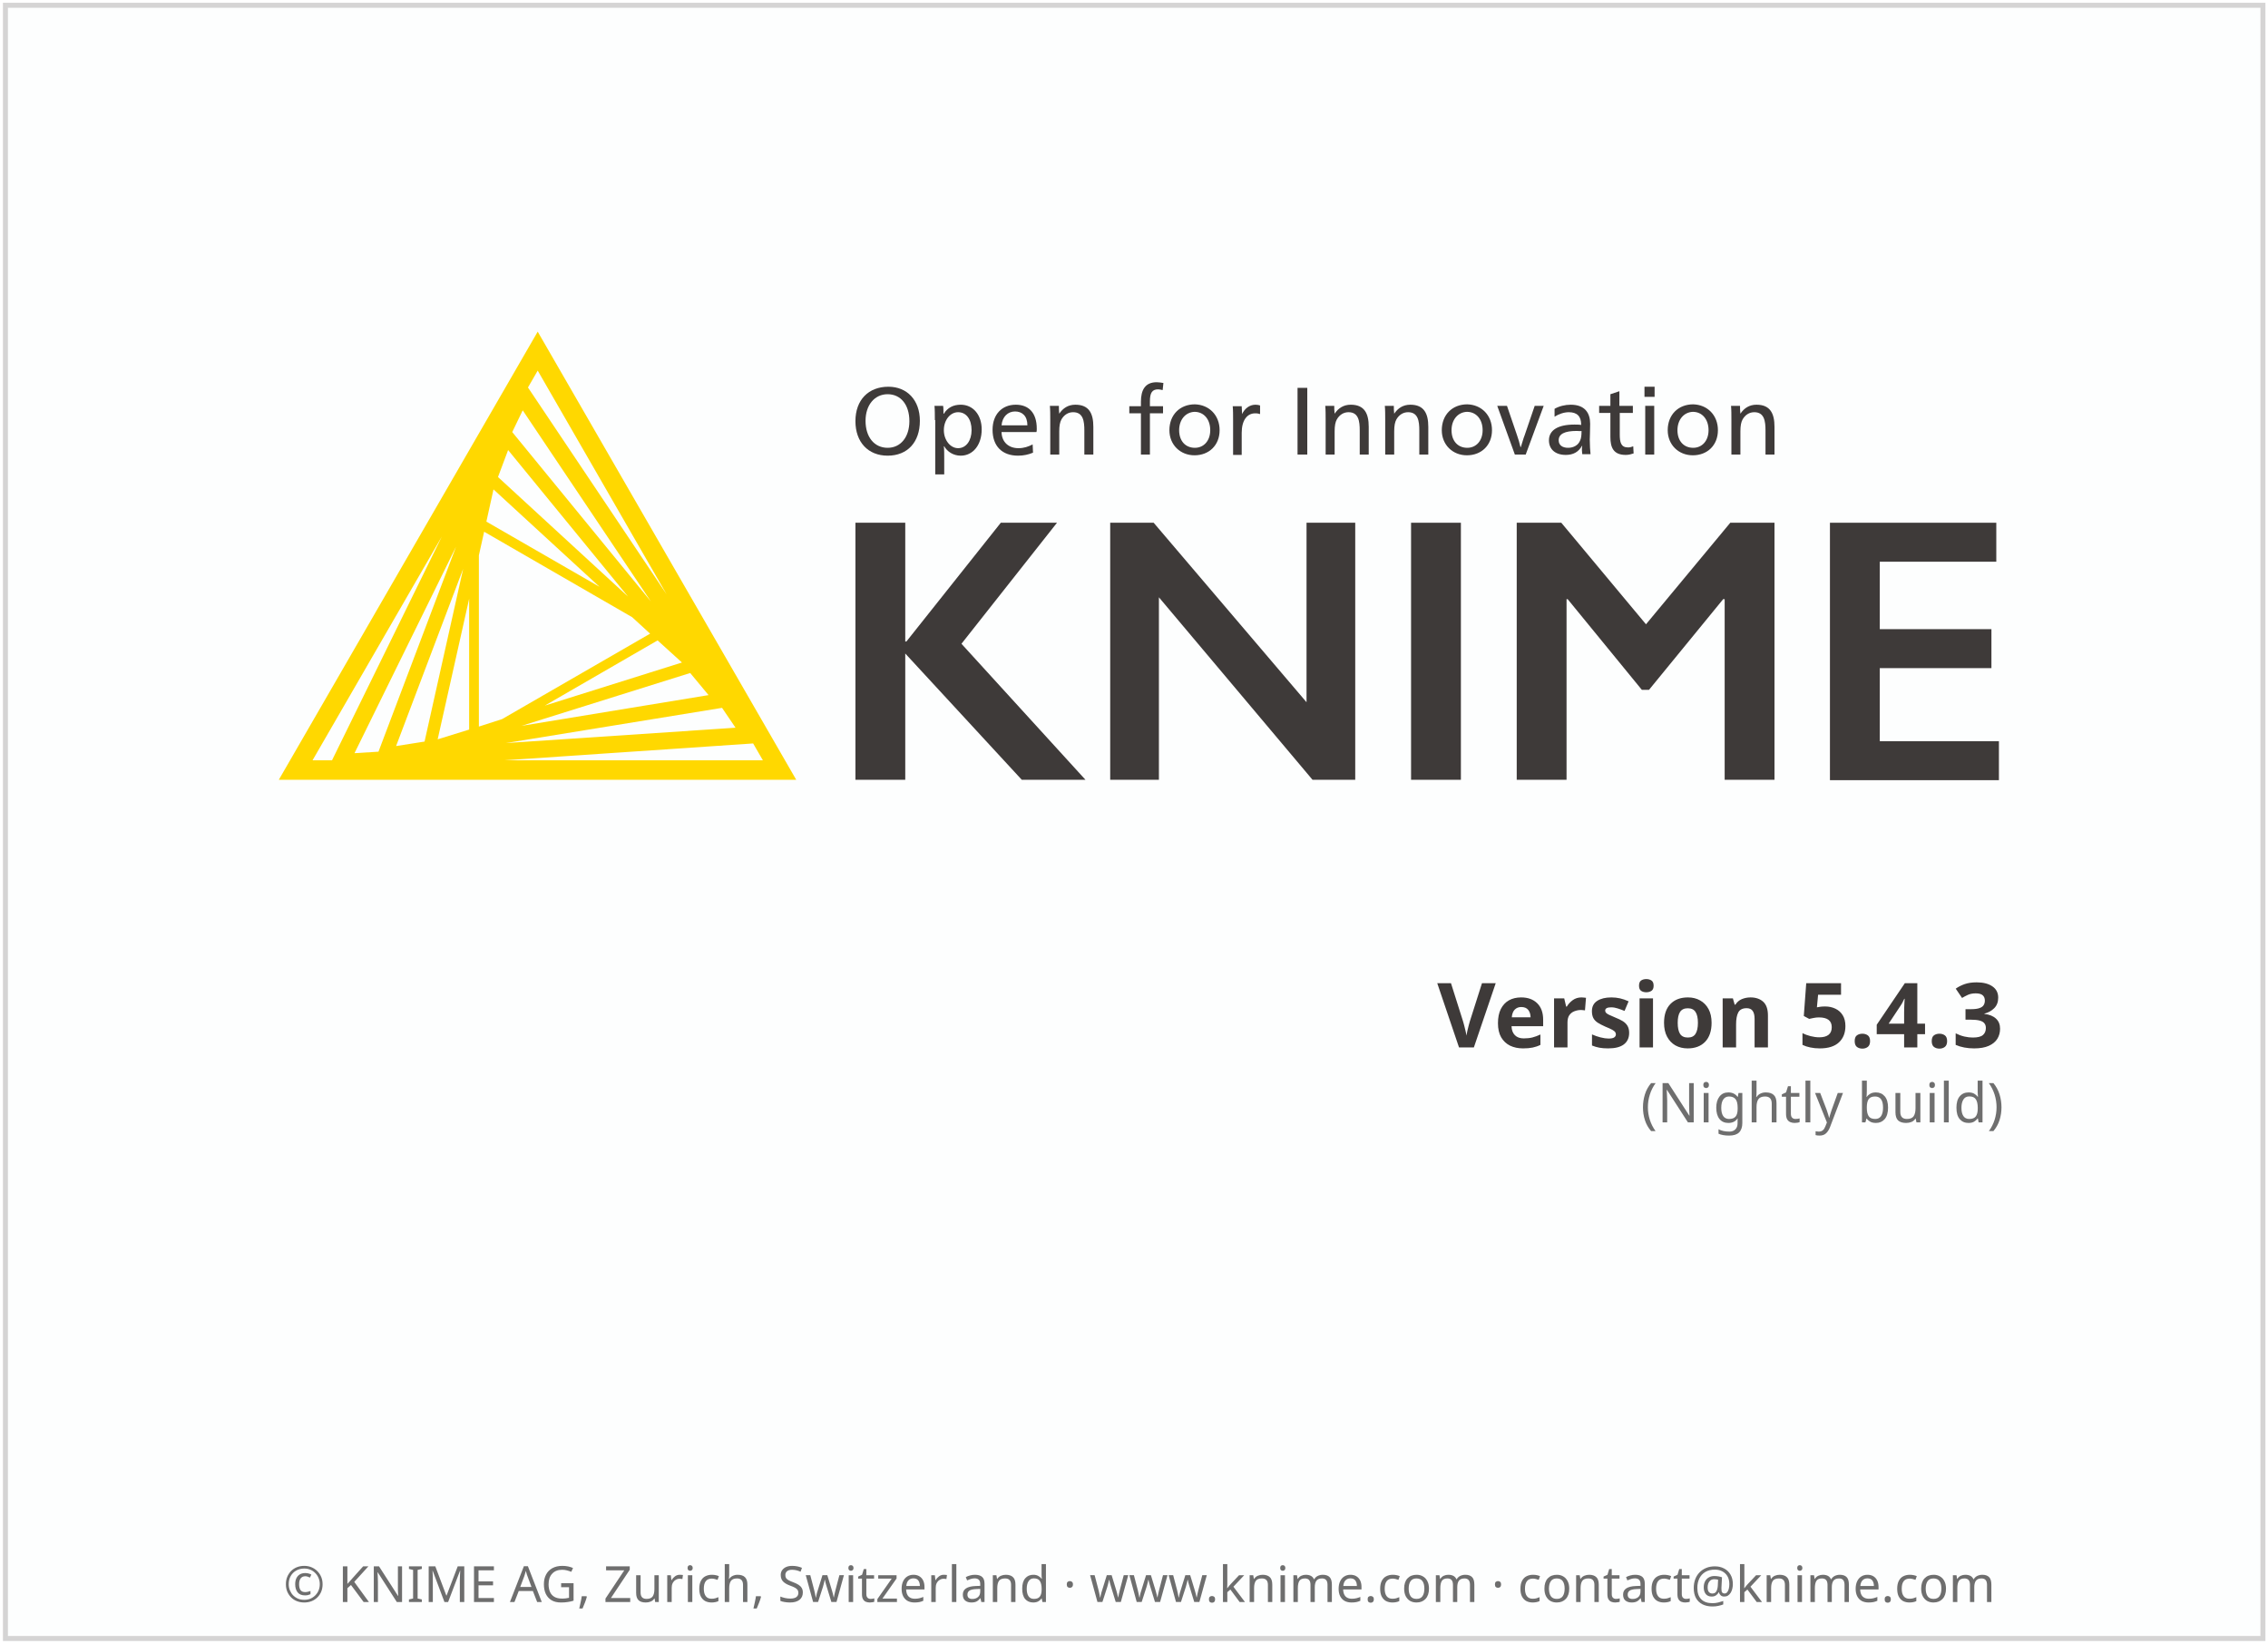
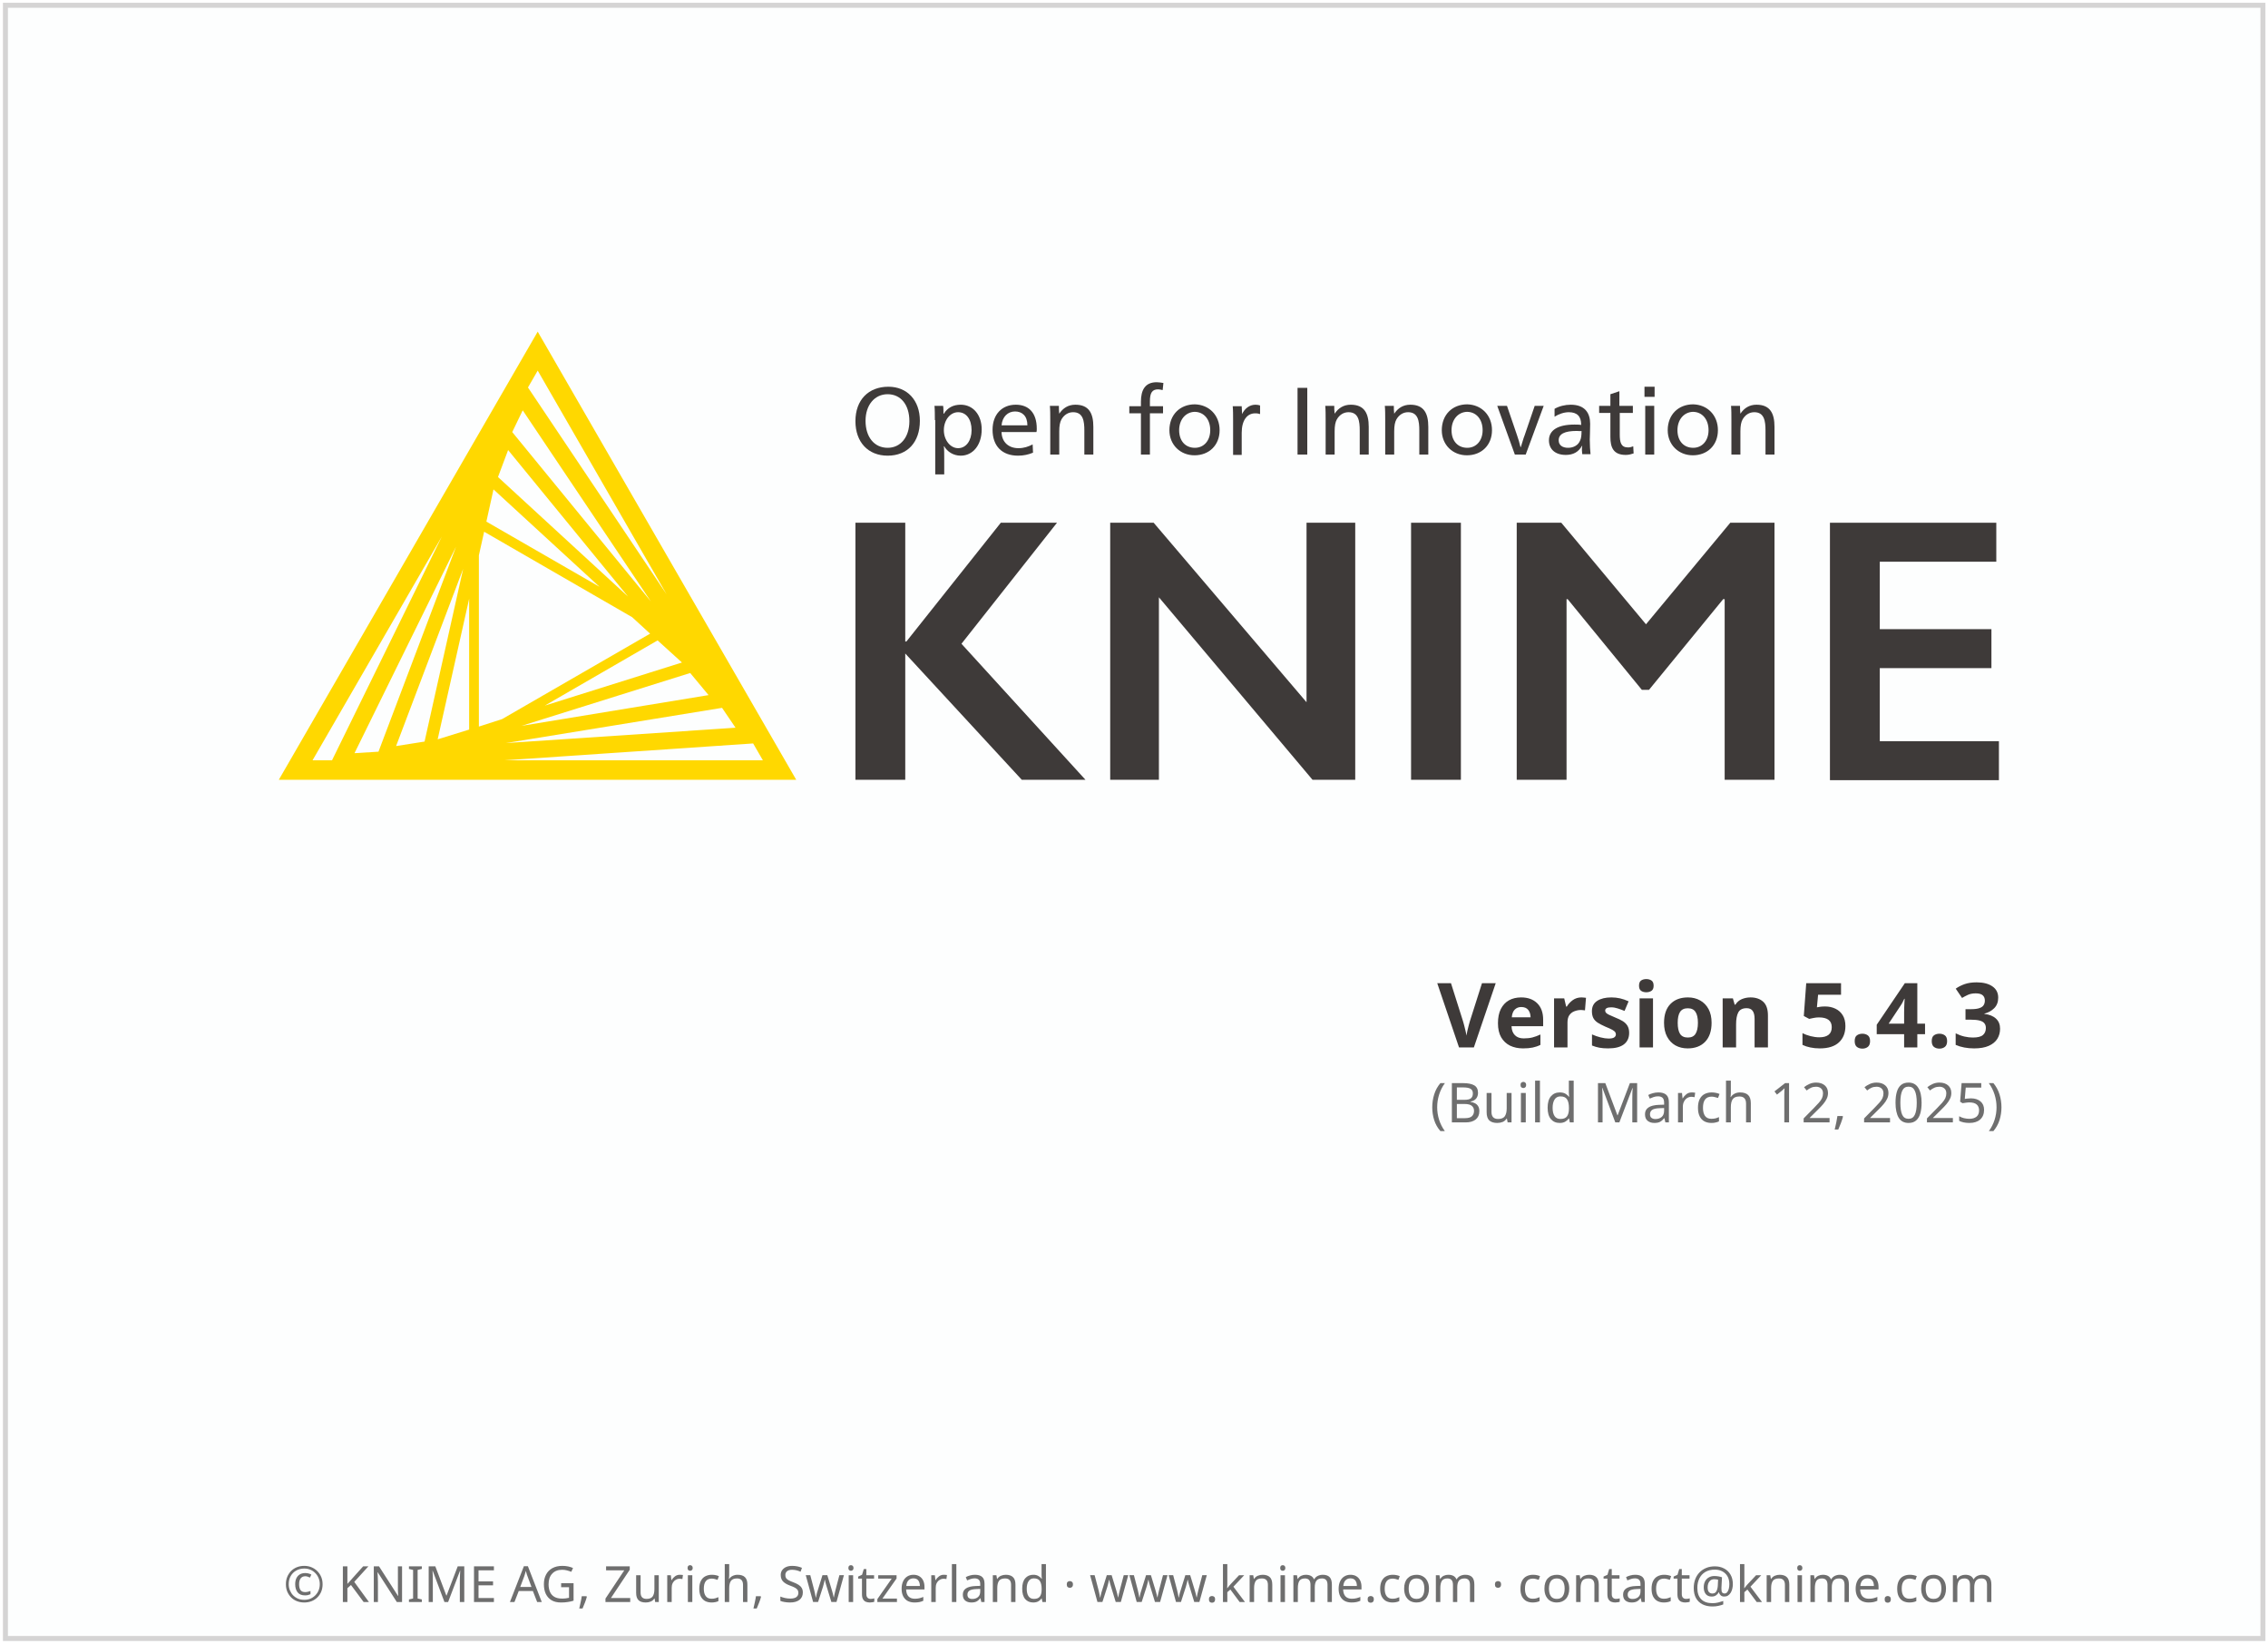
<svg xmlns="http://www.w3.org/2000/svg" height="329" width="454">
  <g transform="translate(1.086609,119.656)">
    <rect height="326.9" style="fill:#FDFEFE;stroke:#D5D4D4;stroke-width:1" width="451.9" x="0" y="-118.6" />
    <text style="text-align:center; font-size:10px;fill:#6E6E6E;font-family:sans-serif;" text-anchor="middle" width="454" x="227" y="201">© KNIME AG, Zurich, Switzerland · www.knime.com · contact@knime.com</text>
    <text id="KNIME-Version" style="font-size:18px;text-align:end;text-anchor:end;fill:#3E3A39;font-family:sans-serif;font-weight:bold" x="400" y="90">
      <tspan style="text-align:end;text-anchor:end">Version 5.4.3</tspan>
    </text>
    <text id="KNIME-Builddate" style="font-size:11px;text-align:end;text-anchor:end;fill:#6E6E6E;font-family:sans-serif" x="400" y="105">
-       <tspan style="text-align:end;text-anchor:end">(Nightly build)</tspan>
+       <tspan style="text-align:end;text-anchor:end">(Build March 12, 2025)</tspan>
    </text>
    <g transform="matrix(0.75,0,0,0.75,38,-70)">
      <path class="yellow" d="m 91.4,22.3 -69.1,119.6 138.1,0 -69,-119.6 z m -15.7,105.4 0,-45.7 1.4,-6.3 39.5,22.8 4.8,4.4 -39.5,22.8 -6.2,2 z m 2,-54.7 1.9,-8.6 28.3,26 L 77.7,73 Z m -4.6,55.5 -8.4,2.6 8.4,-37.5 0,34.9 z m 50.3,-23.8 6.5,5.9 -36.6,11.5 30.1,-17.4 z M 80.8,61.1 83.5,53.9 115.5,93 80.8,61.1 Z m -19.6,70.6 -7.6,1.2 17.9,-47.3 -10.3,46.1 z m 70.9,-18.3 4.9,5.9 -49.9,8.2 45,-14.1 z m -47.5,-64.3 2.8,-5.8 34.2,51 -37,-45.2 z m -35.7,85.3 -6.4,0.4 27.1,-55.1 -20.7,54.7 z m 91.7,-11.7 3.6,5.3 -61.3,4.1 57.7,-9.4 z m -14.8,-30.3 -37,-55.2 2.6,-4.5 34.4,59.7 z M 65.8,77 36.5,136.7 31.3,136.7 65.8,77 Z m 16.7,59.7 66.4,-4.5 2.6,4.5 -69,0 z" />
      <g class="masala">
        <g>
          <path d="m 193.4,46.1 c 0,5.7 -3.3,9.3 -8.6,9.3 -5.2,0 -8.6,-3.6 -8.6,-9.2 0,-5.7 3.5,-9.2 8.8,-9.2 5,0 8.4,3.6 8.4,9.1 z m -14.5,0 c 0,4.3 2.3,7.2 5.9,7.2 3.5,0 5.8,-2.9 5.8,-7.1 0,-4.4 -2.3,-7.2 -5.8,-7.2 -3.5,0 -5.9,2.9 -5.9,7.1 z" />
          <path d="m 197.4,45.9 c 0,-1.4 0,-2.8 -0.1,-3.8 l 2.3,0 c 0.1,0.5 0.1,1.4 0.1,2.1 l 0.1,0 c 1,-1.6 2.5,-2.4 4.5,-2.4 3.3,0 5.6,2.7 5.6,6.6 0,4.1 -2.3,7 -5.6,7 -2,0 -3.6,-1.1 -4.4,-2.5 l -0.1,0 c 0.1,0.5 0.1,2.4 0.1,3.2 l 0,4.3 -2.4,0 0,-14.5 z m 2.4,2.7 c 0,2.6 1.7,4.8 3.8,4.8 2.2,0 3.6,-2.1 3.6,-4.8 0,-2.9 -1.4,-4.8 -3.6,-4.8 -2.1,0 -3.8,2.1 -3.8,4.8 z" />
          <path d="m 215.2,49.2 c 0.1,2.6 1.9,4.2 4.5,4.2 1.5,0 2.6,-0.4 3.8,-1 l 0.1,2.2 c -1.2,0.5 -2.5,0.8 -4,0.8 -4.3,0 -6.8,-2.6 -6.8,-6.9 0,-4.1 2.5,-6.7 6.2,-6.7 3.4,0 5.6,2.1 5.6,6.4 0,0.3 0,0.7 -0.1,0.9 l -9.3,0 z m 6.9,-1.9 c 0,-2.5 -1.4,-3.7 -3.3,-3.7 -1.9,0 -3.4,1.4 -3.6,3.7 l 6.9,0 z" />
          <path d="m 230.6,44.2 c 1,-1.5 2.4,-2.4 4.3,-2.4 3.7,0 4.8,2.4 4.8,5.9 l 0,7.4 -2.4,0 0,-6.4 c 0,-2.5 -0.3,-4.9 -3,-4.9 -1.3,0 -2.4,0.7 -3.1,1.9 -0.4,0.7 -0.6,1.7 -0.6,3.2 l 0,6.2 -2.4,0 0,-9.2 c 0,-1.4 0,-2.8 -0.1,-3.8 l 2.4,0 c 0,0.5 0,1.4 0.1,2.1 l 0,0 z" />
          <path d="m 258.2,37.9 c -0.4,-0.1 -0.9,-0.2 -1.2,-0.2 -1.6,0 -2.2,0.9 -2.2,3.2 l 0,1.3 3.5,0 0,1.9 -3.5,0 0,11 -2.4,0 0,-11 -3.1,0 0,-1.9 3.1,0 0,-1.2 c 0,-3.1 1.1,-5.2 4.2,-5.2 0.6,0 1.1,0.1 1.8,0.2 l -0.2,1.9 z" />
          <path d="m 273.4,48.6 c 0,4 -2.8,6.7 -6.7,6.7 -3.8,0 -6.7,-2.8 -6.7,-6.7 0,-4.1 2.8,-6.9 6.8,-6.9 3.8,0.1 6.6,2.9 6.6,6.9 z m -10.8,0 c 0,2.9 1.7,4.7 4.2,4.7 2.4,0 4.1,-1.9 4.1,-4.7 0,-2.9 -1.7,-4.9 -4.2,-4.9 -2.4,0.1 -4.1,2.1 -4.1,4.9 z" />
          <path d="m 279.4,44.3 c 0.7,-1.5 2,-2.5 3.6,-2.5 0.5,0 0.9,0.1 1.2,0.2 l 0,2.3 c -0.3,-0.1 -0.7,-0.2 -1.3,-0.2 -2.2,0 -3.6,1.9 -3.6,5.2 l 0,5.9 -2.3,0 0,-9.2 c 0,-1.4 0,-2.8 -0.1,-3.8 l 2.4,0 c 0,0.5 0.1,1.4 0.1,2.1 l 0,0 z" />
          <path d="m 296.8,55.1 -2.6,0 0,-17.8 2.6,0 0,17.8 z" />
          <path d="m 304.1,44.2 c 1,-1.5 2.4,-2.4 4.3,-2.4 3.7,0 4.8,2.4 4.8,5.9 l 0,7.4 -2.4,0 0,-6.4 c 0,-2.5 -0.3,-4.9 -3,-4.9 -1.3,0 -2.4,0.7 -3.1,1.9 -0.4,0.7 -0.6,1.7 -0.6,3.2 l 0,6.2 -2.4,0 0,-9.2 c 0,-1.4 0,-2.8 -0.1,-3.8 l 2.4,0 c 0,0.5 0,1.4 0.1,2.1 l 0,0 z" />
          <path d="m 320,44.2 c 1,-1.5 2.4,-2.4 4.3,-2.4 3.7,0 4.8,2.4 4.8,5.9 l 0,7.4 -2.4,0 0,-6.4 c 0,-2.5 -0.3,-4.9 -3,-4.9 -1.3,0 -2.4,0.7 -3.1,1.9 -0.4,0.7 -0.6,1.7 -0.6,3.2 l 0,6.2 -2.4,0 0,-9.2 c 0,-1.4 0,-2.8 -0.1,-3.8 l 2.4,0 c 0,0.5 0,1.4 0.1,2.1 l 0,0 z" />
          <path d="m 346.1,48.6 c 0,4 -2.8,6.7 -6.7,6.7 -3.8,0 -6.7,-2.8 -6.7,-6.7 0,-4.1 2.8,-6.9 6.8,-6.9 3.8,0.1 6.6,2.9 6.6,6.9 z m -10.8,0 c 0,2.9 1.7,4.7 4.2,4.7 2.4,0 4.1,-1.9 4.1,-4.7 0,-2.9 -1.7,-4.9 -4.2,-4.9 -2.4,0.1 -4.1,2.1 -4.1,4.9 z" />
          <path d="m 352.8,50 c 0.3,0.8 0.7,2.2 0.9,3.1 l 0.1,0 c 0.3,-0.9 0.7,-2.4 1,-3.1 l 2.7,-7.9 2.4,0 -4.8,13 -2.9,0 -4.7,-13 2.6,0 2.7,7.9 z" />
          <path d="m 362.8,42.9 c 1.2,-0.7 2.8,-1.1 4.3,-1.1 3.8,0 5.2,2.2 5.2,5.1 0,1.7 -0.1,3.7 -0.1,4.2 0,1.4 0.1,3 0.2,3.9 l -2.2,0 c 0,-0.2 -0.1,-0.7 -0.1,-1.1 0,-0.3 0,-0.8 0.1,-1.1 l -0.1,0 c -0.9,1.6 -2.3,2.4 -4.3,2.4 -2.8,0 -4.5,-1.5 -4.5,-3.9 0,-2.7 2.4,-4.2 6.8,-4.2 0.5,0 1.3,0 1.8,0.1 l 0,-0.1 c 0,-2.2 -1.1,-3.3 -3.3,-3.3 -1.3,0 -2.7,0.5 -3.8,1.2 l 0,-2.1 z m 5.9,5.9 c -3.2,0 -4.8,0.8 -4.8,2.5 0,1.3 1,2 2.5,2 1.5,0 2.7,-0.7 3.2,-1.9 0.3,-0.6 0.4,-1.4 0.4,-2.6 -0.2,0.1 -0.7,0 -1.3,0 z" />
          <path d="m 380.2,42.1 3.5,0 0,1.9 -3.5,0 0,5.7 c 0,2.1 0.3,3.5 2.2,3.5 0.5,0 0.9,-0.1 1.4,-0.3 l 0.1,1.9 c -0.6,0.2 -1.3,0.4 -2.1,0.4 -3.3,0 -4.1,-2 -4.1,-4.8 l 0,-6.4 -3,0 0,-1.9 3,0 0,-3.1 2.4,-0.8 0,3.9 z" />
          <path d="m 389.5,39.7 -2.7,0 0,-2.7 2.7,0 0,2.7 z m -0.1,15.4 -2.4,0 0,-13 2.4,0 0,13 z" />
          <path d="m 406.4,48.6 c 0,4 -2.8,6.7 -6.7,6.7 -3.8,0 -6.7,-2.8 -6.7,-6.7 0,-4.1 2.8,-6.9 6.8,-6.9 3.8,0.1 6.6,2.9 6.6,6.9 z m -10.8,0 c 0,2.9 1.7,4.7 4.2,4.7 2.4,0 4.1,-1.9 4.1,-4.7 0,-2.9 -1.7,-4.9 -4.2,-4.9 -2.4,0.1 -4.1,2.1 -4.1,4.9 z" />
          <path d="m 412.4,44.2 c 1,-1.5 2.4,-2.4 4.3,-2.4 3.7,0 4.8,2.4 4.8,5.9 l 0,7.4 -2.4,0 0,-6.4 c 0,-2.5 -0.3,-4.9 -3,-4.9 -1.3,0 -2.4,0.7 -3.1,1.9 -0.4,0.7 -0.6,1.7 -0.6,3.2 l 0,6.2 -2.4,0 0,-9.2 c 0,-1.4 0,-2.8 -0.1,-3.8 l 2.4,0 c 0,0.5 0,1.4 0.1,2.1 l 0,0 z" />
        </g>
        <g>
          <path d="m 189.5,73.3 0,31.7 0.3,0 25.2,-31.7 15,0 -25.5,32.3 33.1,36.3 -17,0 -31.1,-33.7 0,33.7 -13.3,0 0,-68.6 13.3,0 z" />
          <path d="m 255.8,73.3 40.8,47.9 0,-47.9 13,0 0,68.6 -11.4,0 -41,-48.7 0,48.7 -13,0 0,-68.6 11.6,0 z" />
          <path d="m 337.8,73.3 0,68.6 -13.3,0 0,-68.6 13.3,0 z" />
          <path d="m 364.6,73.3 22.6,27.1 22.5,-27.1 11.8,0 0,68.6 -13.3,0 0,-48.2 -0.4,0 -19.8,24.2 -1.9,0 -19.8,-24.2 -0.3,0 0,48.2 -13.3,0 0,-68.6 11.9,0 z" />
          <path d="m 480.7,73.3 0,10.4 -31.1,0 0,18 29.8,0 0,10.4 -29.8,0 0,19.5 31.8,0 0,10.4 -45.1,0 0,-68.7 44.4,0 z" />
        </g>
      </g>
    </g>
  </g>
  <style type="text/css">
	.yellow {
		fill:#FFD800;
	}
	.masala {
		fill:#3E3A39;
	}
</style>
</svg>
